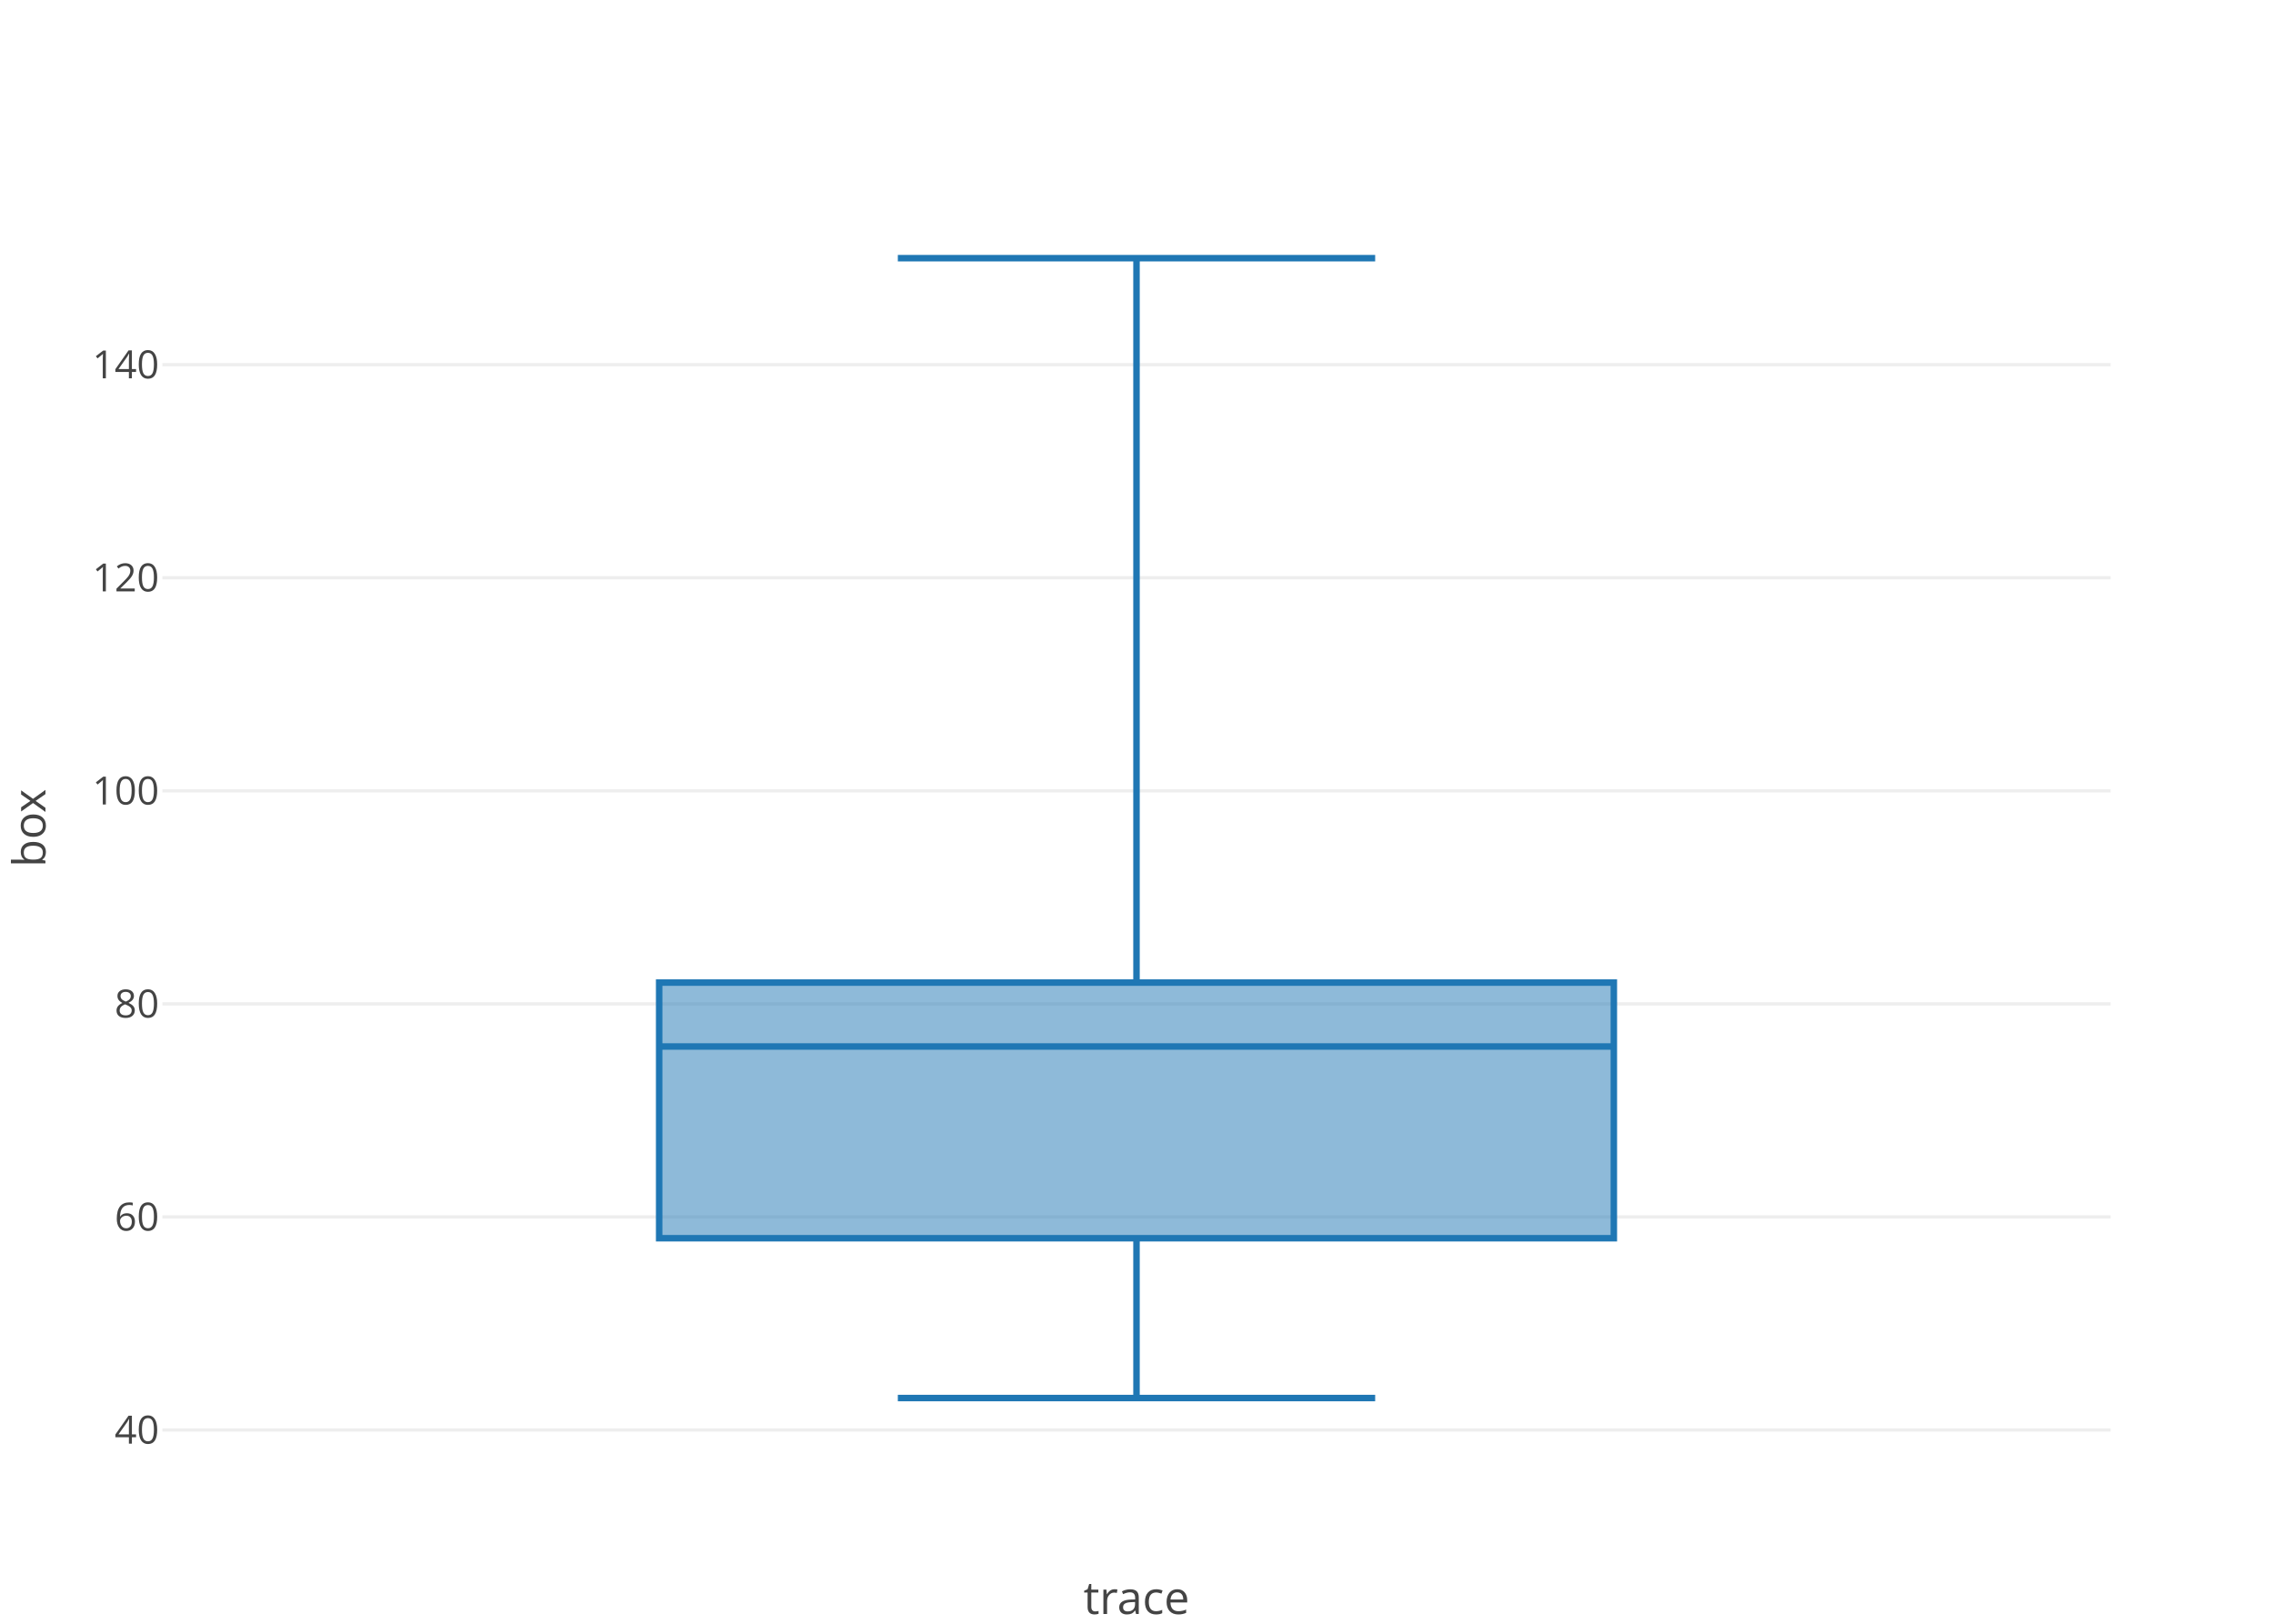
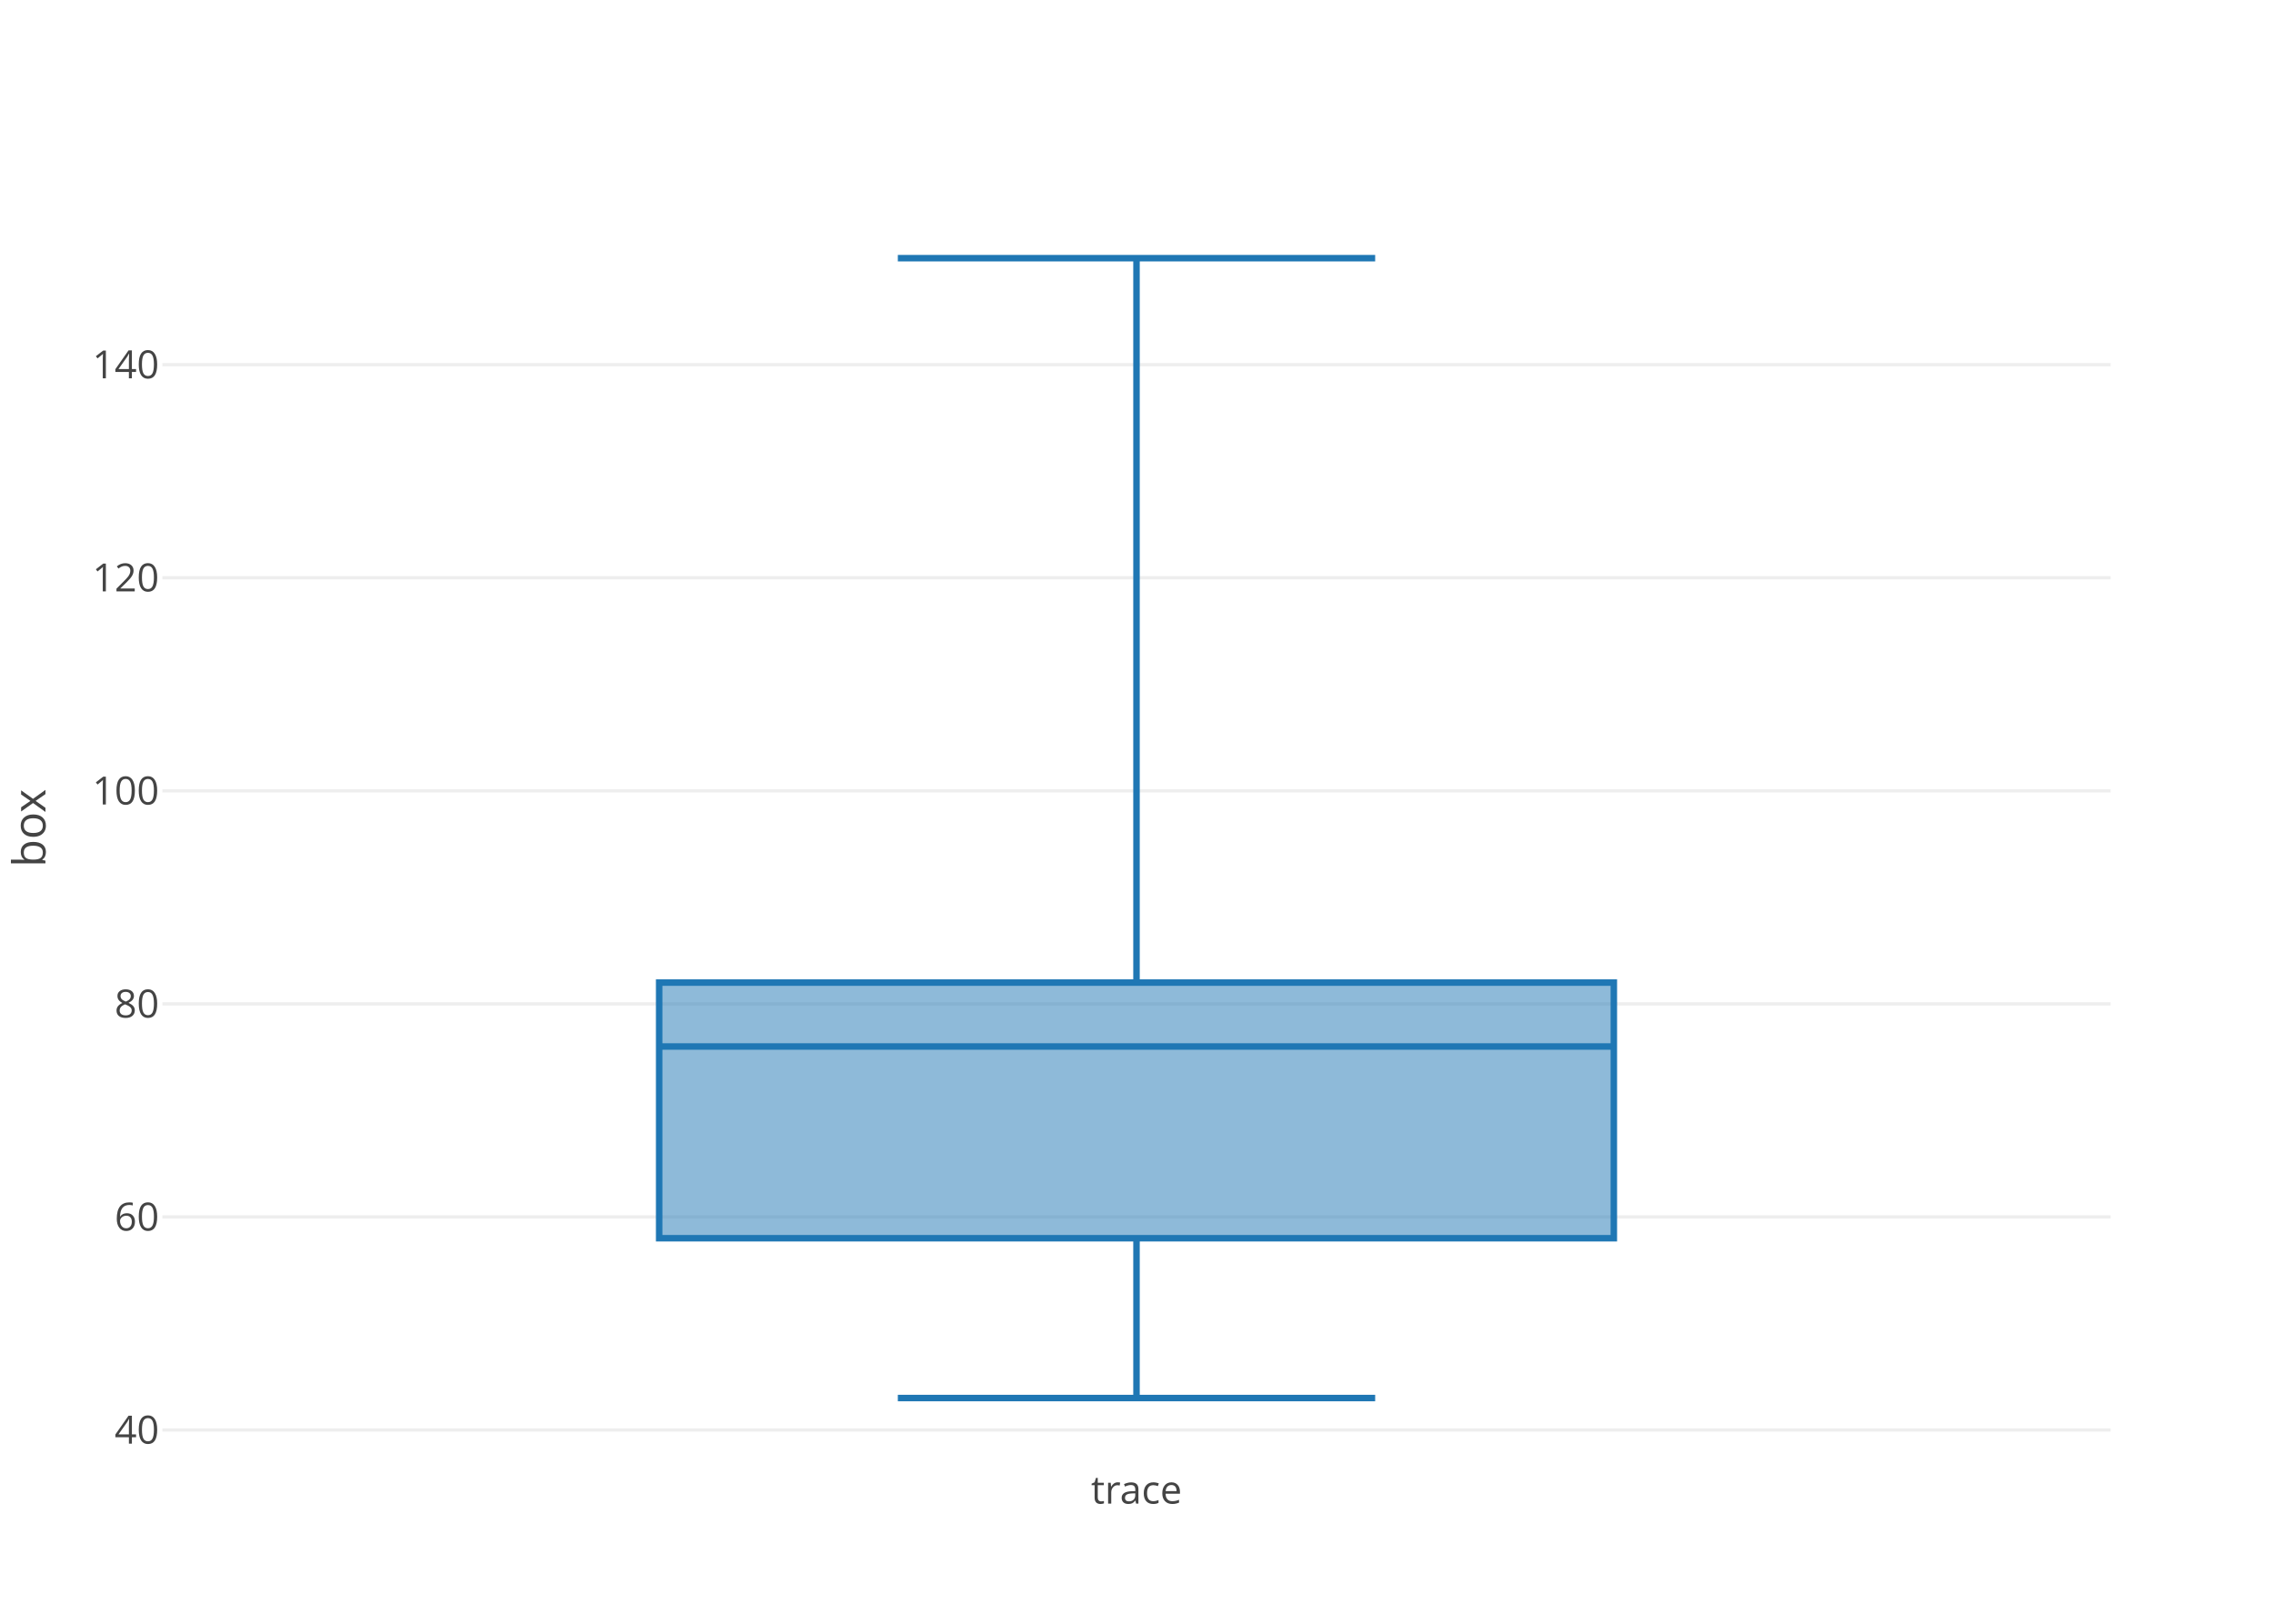
<svg xmlns="http://www.w3.org/2000/svg" class="main-svg" width="700" height="500" viewBox="0 0 700 500">
  <rect x="0" y="0" width="700" height="500" style="fill: rgb(255, 255, 255); fill-opacity: 1;" />
  <defs id="id-1">
    <g class="clips">
      <clipPath id="id-2" class="plotclip">
        <rect width="600" height="390" />
      </clipPath>
      <clipPath class="axesclip" id="id-3">
        <rect x="50" y="0" width="600" height="500" />
      </clipPath>
      <clipPath class="axesclip" id="id-4">
        <rect x="0" y="60" width="700" height="390" />
      </clipPath>
      <clipPath class="axesclip" id="id-5">
        <rect x="50" y="60" width="600" height="390" />
      </clipPath>
    </g>
    <g class="gradients" />
  </defs>
  <g class="bglayer" />
  <g class="layer-below">
    <g class="imagelayer" />
    <g class="shapelayer" />
  </g>
  <g class="cartesianlayer">
    <g class="subplot xy">
      <g class="layer-subplot">
        <g class="shapelayer" />
        <g class="imagelayer" />
      </g>
      <g class="gridlayer">
        <g class="x" />
        <g class="y">
          <path class="ygrid crisp" transform="translate(0,440.34)" d="M50,0h600" style="stroke: rgb(238, 238, 238); stroke-opacity: 1; stroke-width: 1px;" />
          <path class="ygrid crisp" transform="translate(0,374.73)" d="M50,0h600" style="stroke: rgb(238, 238, 238); stroke-opacity: 1; stroke-width: 1px;" />
          <path class="ygrid crisp" transform="translate(0,309.13)" d="M50,0h600" style="stroke: rgb(238, 238, 238); stroke-opacity: 1; stroke-width: 1px;" />
          <path class="ygrid crisp" transform="translate(0,243.52)" d="M50,0h600" style="stroke: rgb(238, 238, 238); stroke-opacity: 1; stroke-width: 1px;" />
          <path class="ygrid crisp" transform="translate(0,177.91)" d="M50,0h600" style="stroke: rgb(238, 238, 238); stroke-opacity: 1; stroke-width: 1px;" />
          <path class="ygrid crisp" transform="translate(0,112.3)" d="M50,0h600" style="stroke: rgb(238, 238, 238); stroke-opacity: 1; stroke-width: 1px;" />
        </g>
      </g>
      <g class="zerolinelayer" />
      <path class="xlines-below" />
      <path class="ylines-below" />
      <g class="overlines-below" />
      <g class="xaxislayer-below" />
      <g class="yaxislayer-below" />
      <g class="overaxes-below" />
      <g class="plot" transform="translate(50,60)" clip-path="url('#id-2')">
        <g class="boxlayer mlayer">
          <g class="trace boxes" style="opacity: 1;">
            <path class="box" d="M153,262.25H447M153,321.29H447V242.57H153ZM300,321.29V370.5M300,242.57V19.5M226.5,370.5H373.5M226.5,19.5H373.5" style="vector-effect: non-scaling-stroke; stroke-width: 2px; stroke: rgb(31, 119, 180); stroke-opacity: 1; fill: rgb(31, 119, 180); fill-opacity: 0.5;" />
          </g>
        </g>
      </g>
      <g class="overplot" />
      <path class="xlines-above crisp" d="M0,0" style="fill: none;" />
      <path class="ylines-above crisp" d="M0,0" style="fill: none;" />
      <g class="overlines-above" />
      <g class="xaxislayer-above">
        <g class="xtick">
          <text text-anchor="middle" x="0" y="463" transform="translate(350,0)" style="font-family: 'Open Sans', verdana, arial, sans-serif; font-size: 12px; fill: rgb(68, 68, 68); fill-opacity: 1; white-space: pre;">
- </text>
+ trace</text>
        </g>
      </g>
      <g class="yaxislayer-above">
        <g class="ytick">
          <text text-anchor="end" x="49" y="4.2" transform="translate(0,440.34)" style="font-family: 'Open Sans', verdana, arial, sans-serif; font-size: 12px; fill: rgb(68, 68, 68); fill-opacity: 1; white-space: pre;">
40</text>
        </g>
        <g class="ytick">
          <text text-anchor="end" x="49" y="4.2" transform="translate(0,374.73)" style="font-family: 'Open Sans', verdana, arial, sans-serif; font-size: 12px; fill: rgb(68, 68, 68); fill-opacity: 1; white-space: pre;">
60</text>
        </g>
        <g class="ytick">
          <text text-anchor="end" x="49" y="4.2" transform="translate(0,309.13)" style="font-family: 'Open Sans', verdana, arial, sans-serif; font-size: 12px; fill: rgb(68, 68, 68); fill-opacity: 1; white-space: pre;">
80</text>
        </g>
        <g class="ytick">
          <text text-anchor="end" x="49" y="4.2" transform="translate(0,243.52)" style="font-family: 'Open Sans', verdana, arial, sans-serif; font-size: 12px; fill: rgb(68, 68, 68); fill-opacity: 1; white-space: pre;">
100</text>
        </g>
        <g class="ytick">
          <text text-anchor="end" x="49" y="4.2" transform="translate(0,177.91)" style="font-family: 'Open Sans', verdana, arial, sans-serif; font-size: 12px; fill: rgb(68, 68, 68); fill-opacity: 1; white-space: pre;">
120</text>
        </g>
        <g class="ytick">
          <text text-anchor="end" x="49" y="4.2" transform="translate(0,112.3)" style="font-family: 'Open Sans', verdana, arial, sans-serif; font-size: 12px; fill: rgb(68, 68, 68); fill-opacity: 1; white-space: pre;">
140</text>
        </g>
      </g>
      <g class="overaxes-above" />
    </g>
  </g>
  <g class="polarlayer" />
  <g class="ternarylayer" />
  <g class="geolayer" />
  <g class="funnelarealayer" />
  <g class="pielayer" />
  <g class="treemaplayer" />
  <g class="sunburstlayer" />
  <g class="glimages" />
  <defs id="id-6">
    <g class="clips" />
  </defs>
  <g class="layer-above">
    <g class="imagelayer" />
    <g class="shapelayer" />
  </g>
  <g class="infolayer">
    <g class="g-gtitle" />
-     <g class="g-xtitle" transform="translate(0,-5)">
-       <text class="xtitle" x="350" y="502" text-anchor="middle" style="font-family: 'Open Sans', verdana, arial, sans-serif; font-size: 14px; fill: rgb(68, 68, 68); opacity: 1; font-weight: normal; white-space: pre;">
- trace</text>
-     </g>
+     <g class="g-xtitle" />
    <g class="g-ytitle" transform="translate(2,0)">
      <text class="ytitle" transform="rotate(-90,12,255)" x="12" y="255" text-anchor="middle" style="font-family: 'Open Sans', verdana, arial, sans-serif; font-size: 14px; fill: rgb(68, 68, 68); opacity: 1; font-weight: normal; white-space: pre;">
box</text>
    </g>
  </g>
</svg>
